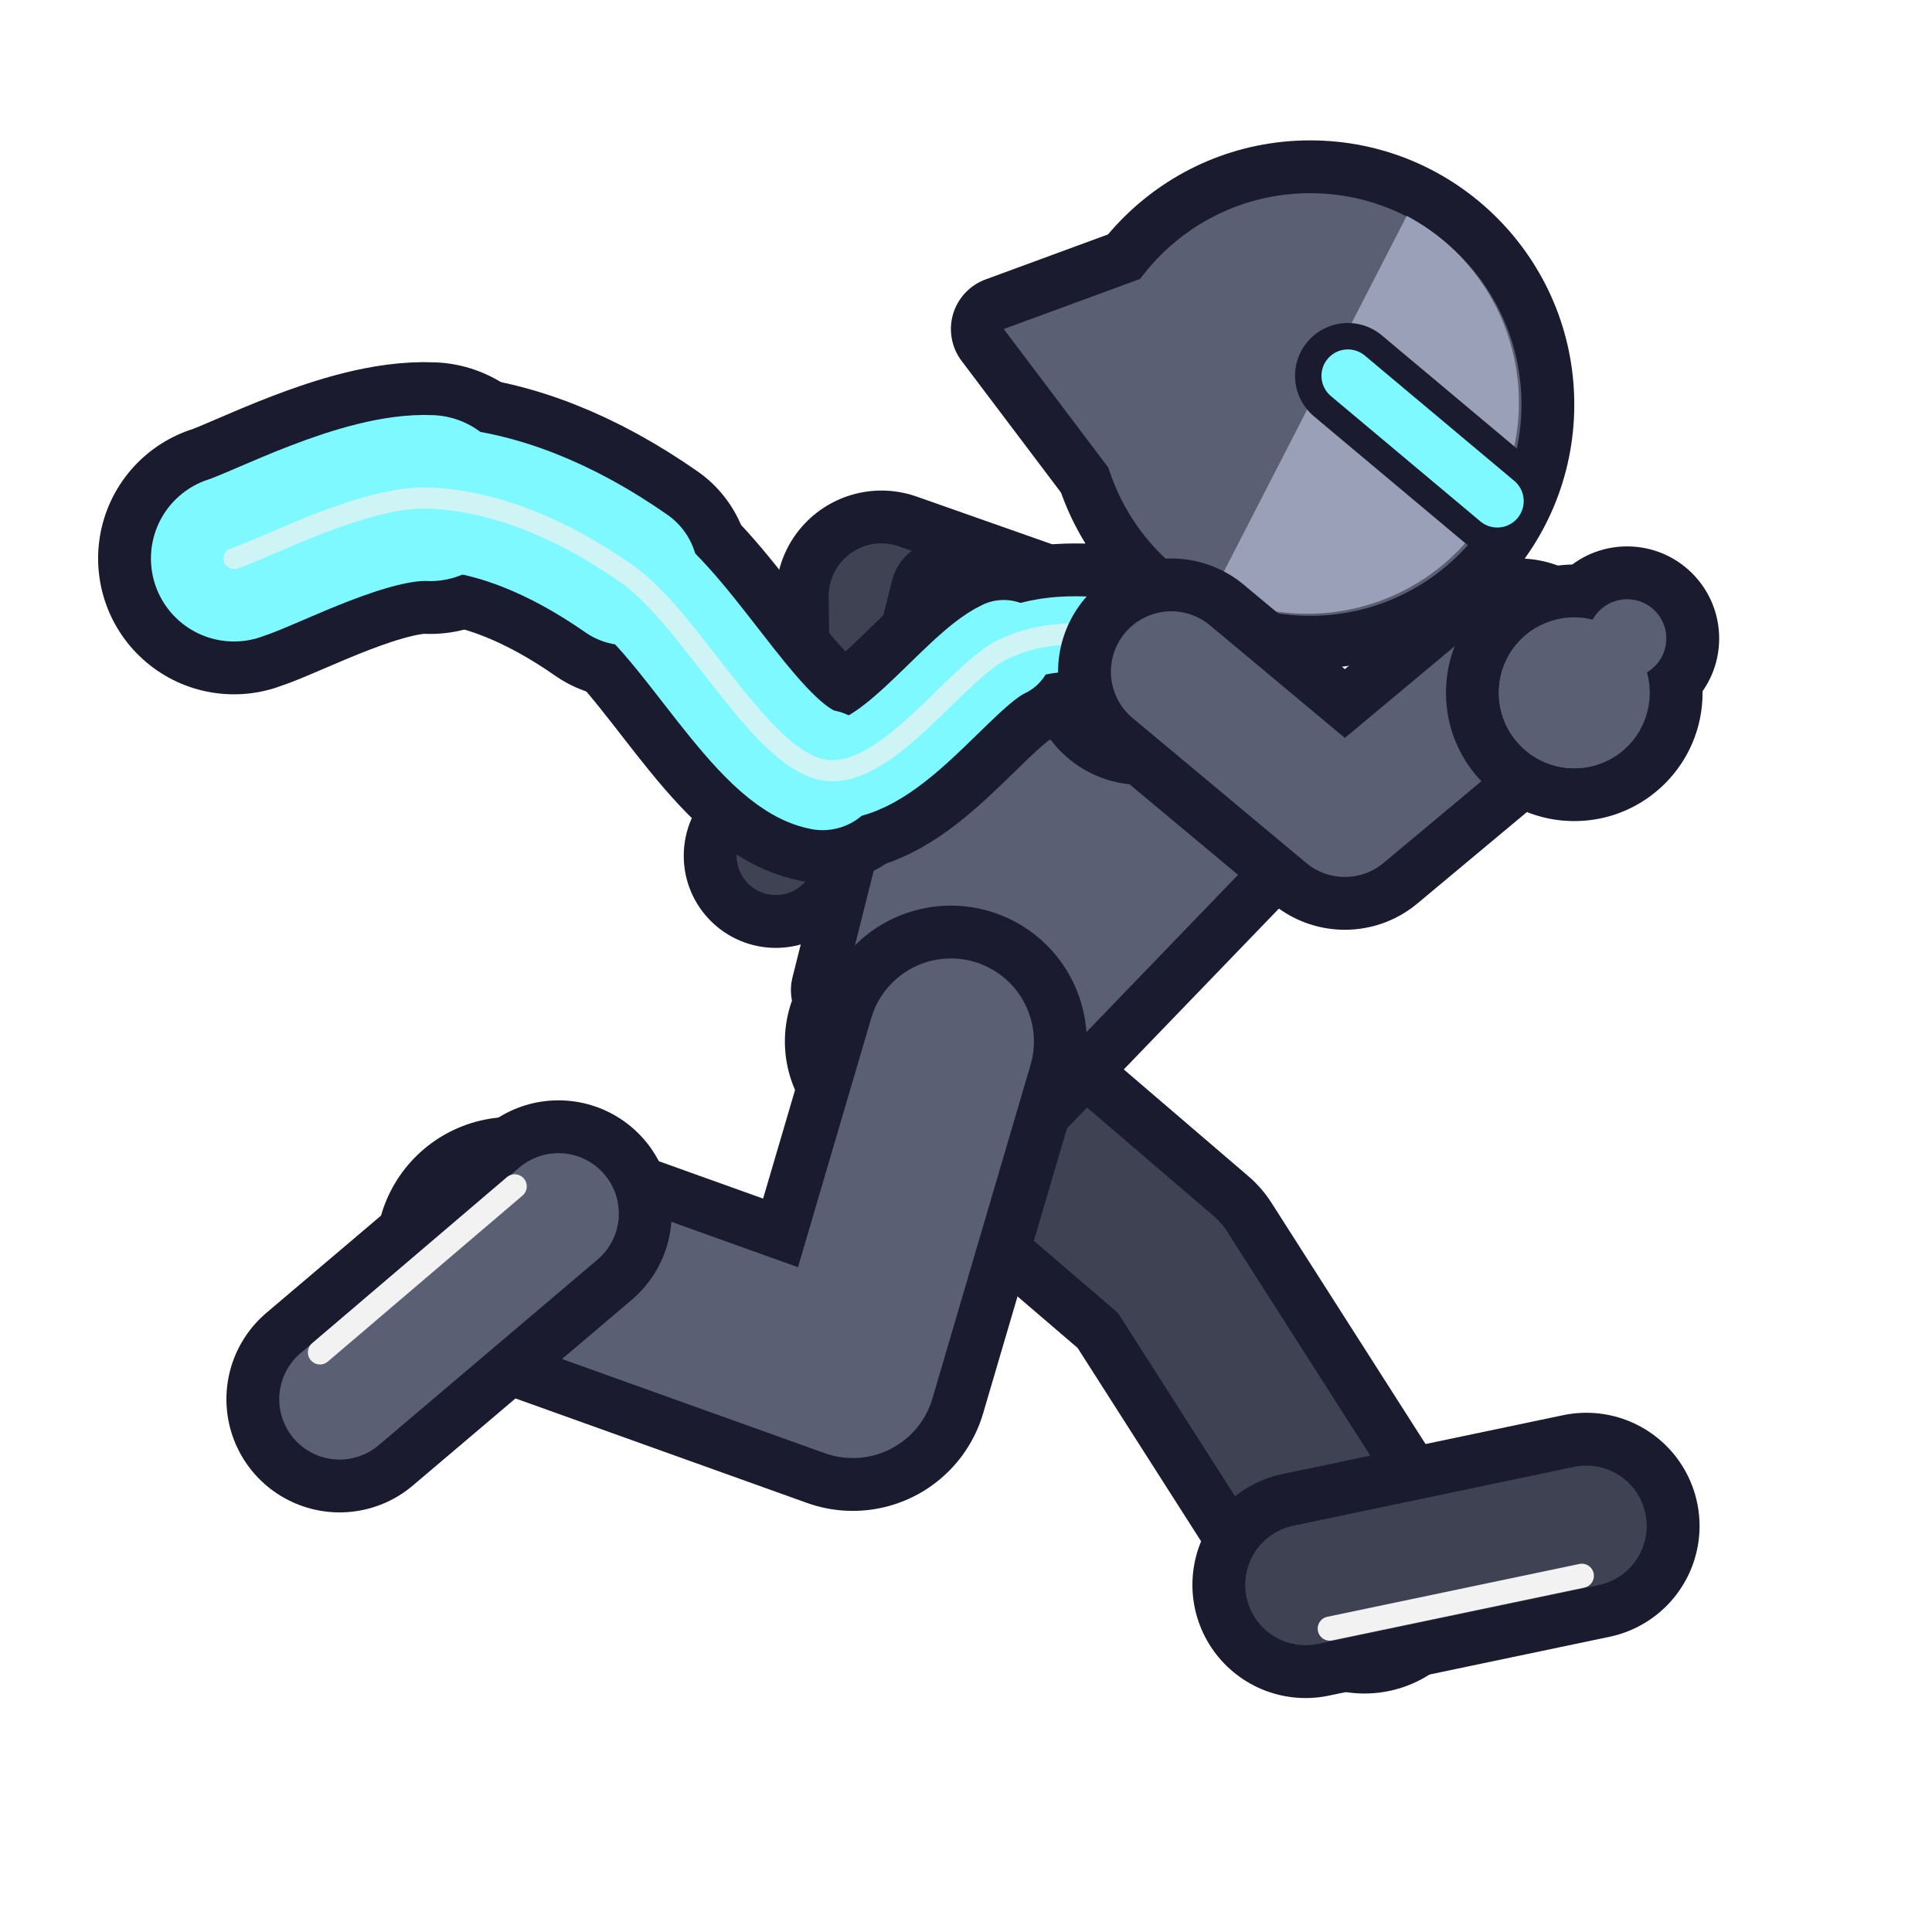
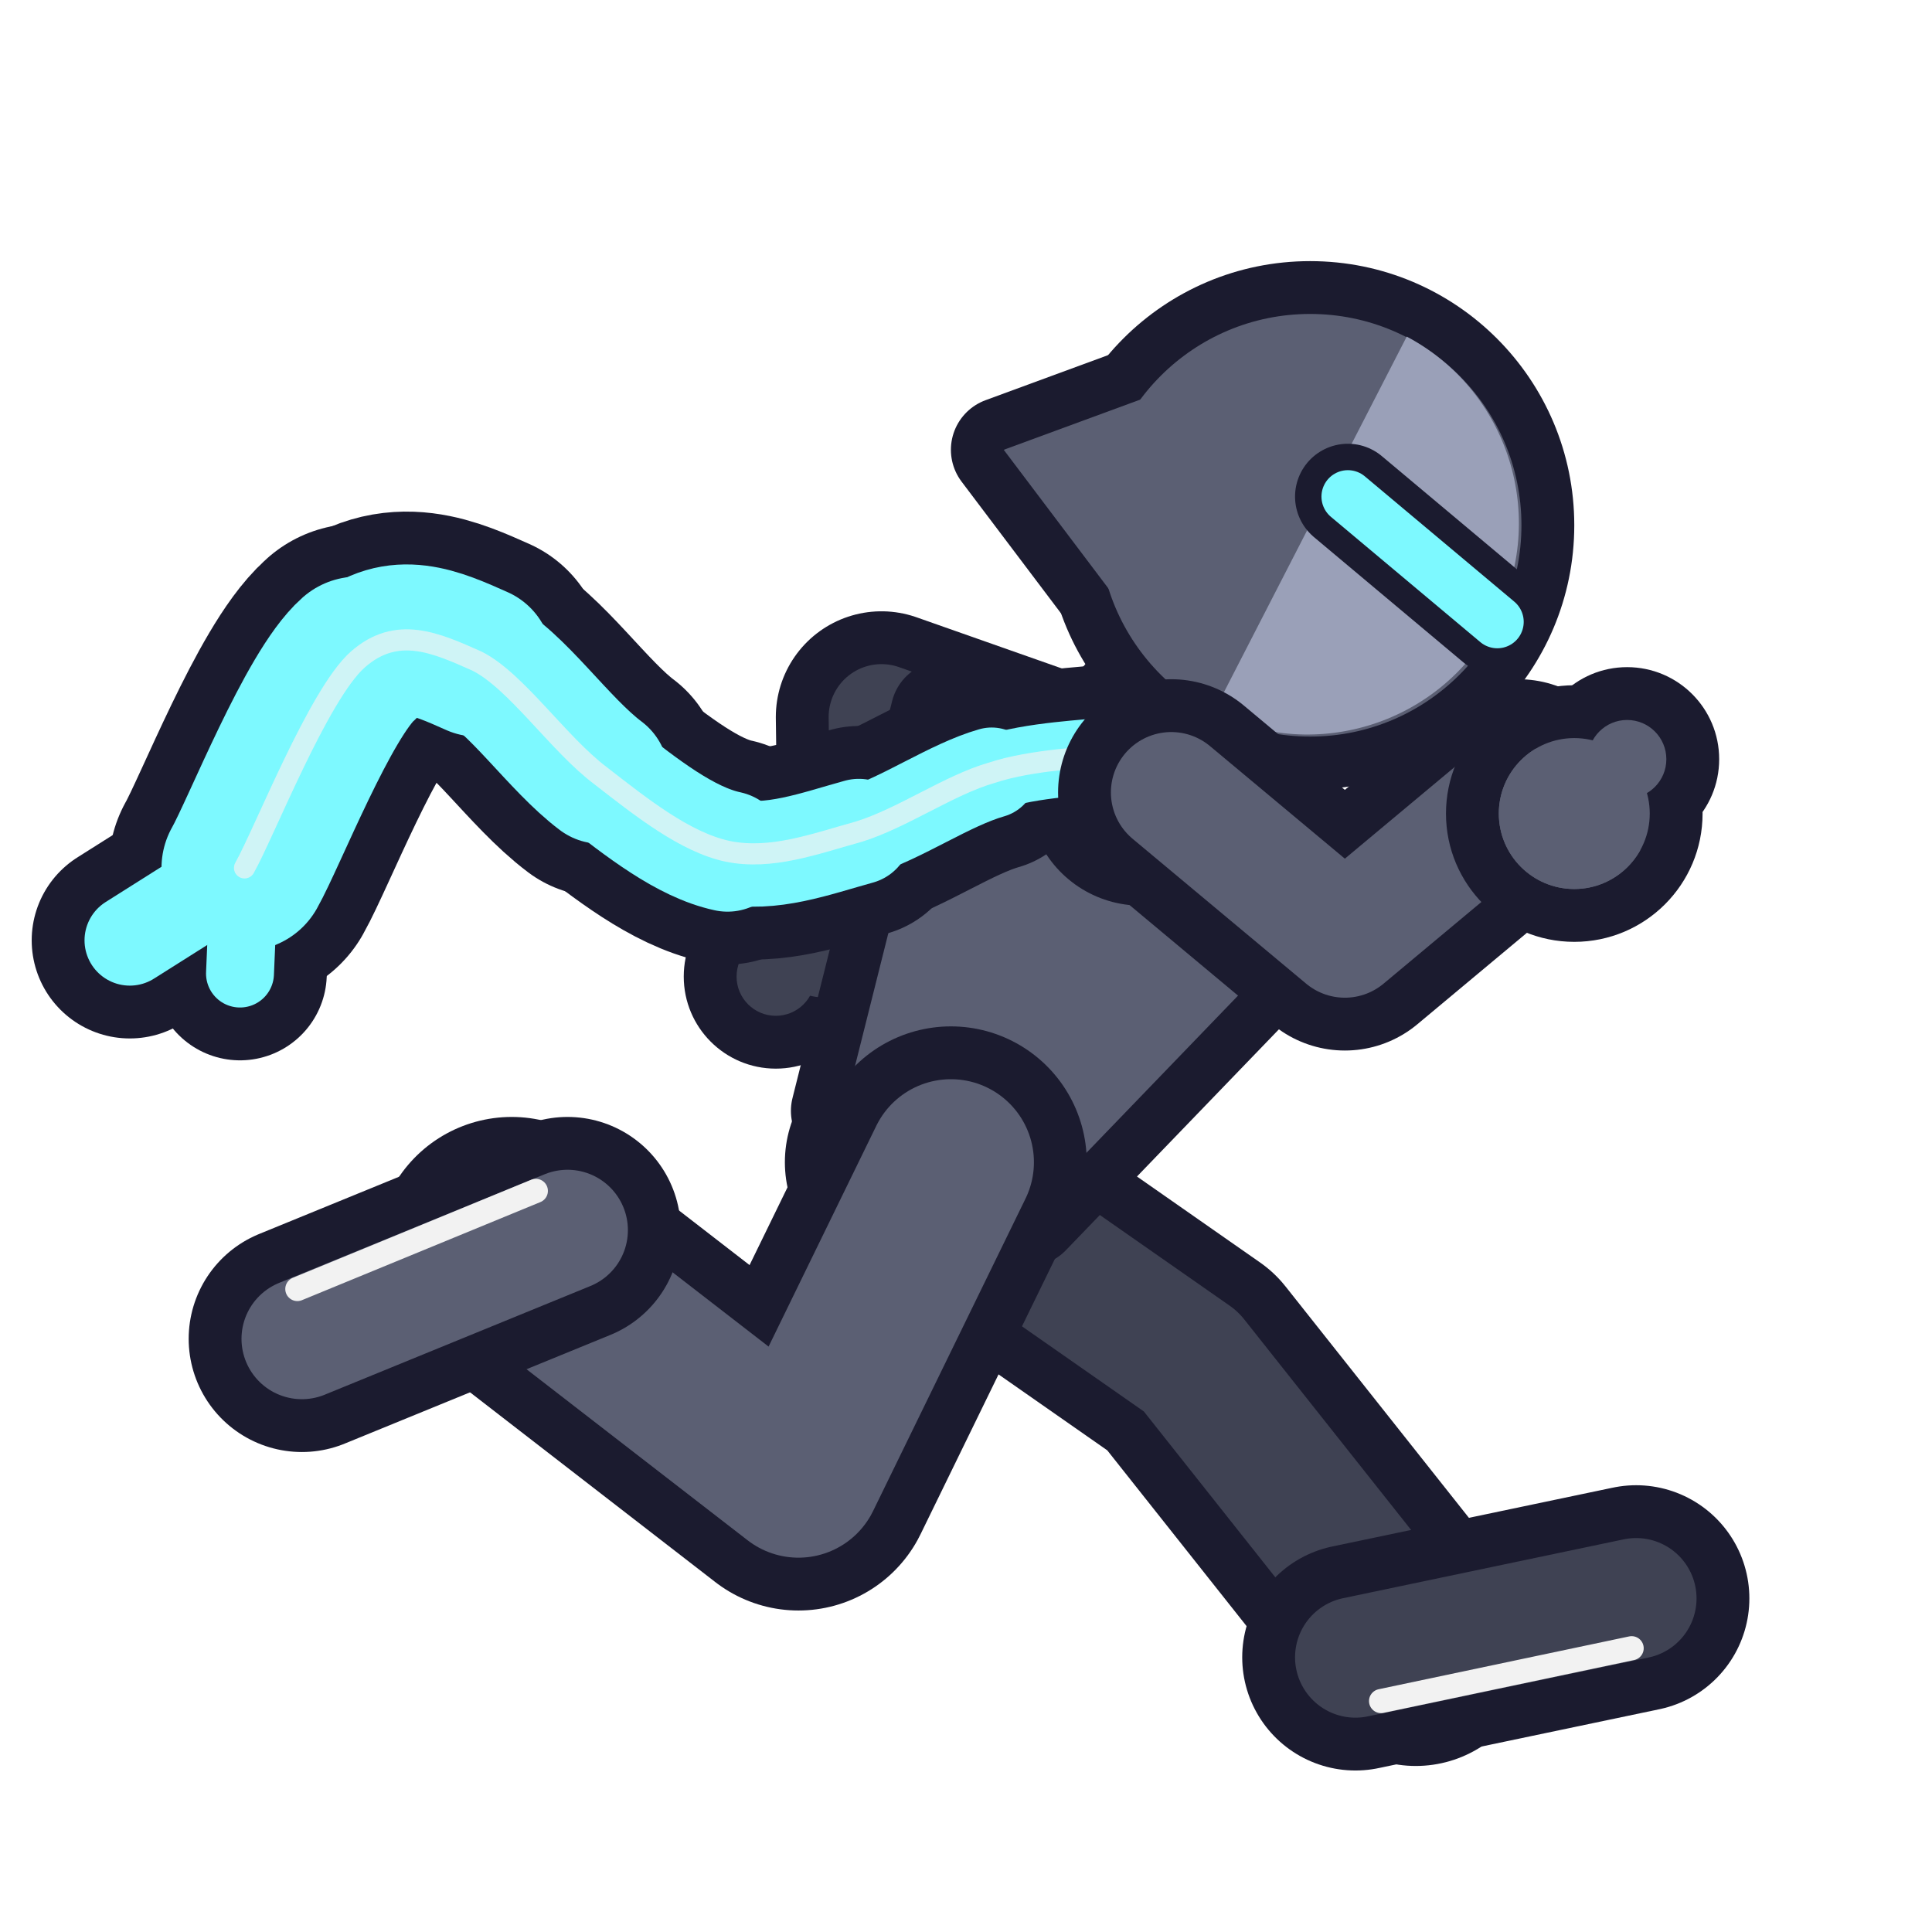
<svg xmlns="http://www.w3.org/2000/svg" viewBox="0 0 128 128" width="128" height="128" shape-rendering="geometricPrecision">
-   <polyline points="72.6,44.5 58.4,39.5 58.6,54.5" fill="none" stroke="#1b1b2f" stroke-width="14" stroke-linecap="round" stroke-linejoin="round" />
-   <polyline points="72.6,44.5 58.4,39.5 58.6,54.5" fill="none" stroke="#3f4253" stroke-width="7" stroke-linecap="round" stroke-linejoin="round" />
-   <circle cx="54.8" cy="53.1" r="8.5" fill="#1b1b2f" />
-   <circle cx="54.8" cy="53.1" r="5" fill="#3f4253" />
-   <circle cx="51.4" cy="56.7" r="6.1" fill="#1b1b2f" />
-   <circle cx="51.4" cy="56.7" r="2.6" fill="#3f4253" />
-   <circle cx="54.8" cy="53.1" r="5" fill="#3f4253" />
-   <polyline points="60,69 77.5,84 90.4,104.2" fill="none" stroke="#1b1b2f" stroke-width="16" stroke-linecap="round" stroke-linejoin="round" />
-   <polyline points="60,69 77.5,84 90.4,104.2" fill="none" stroke="#3f4253" stroke-width="9" stroke-linecap="round" stroke-linejoin="round" />
-   <polyline points="86.5,105 105.1,101.1" fill="none" stroke="#1b1b2f" stroke-width="15" stroke-linecap="round" stroke-linejoin="round" />
-   <polyline points="86.5,105 105.1,101.1" fill="none" stroke="#3f4253" stroke-width="8" stroke-linecap="round" stroke-linejoin="round" />
-   <polyline points="88.1,107.9 104.8,104.4" fill="none" stroke="#f2f2f2" stroke-width="1.6" stroke-linecap="round" />
-   <polygon points="62.5,39.3 55.9,65.6 68.1,72.4 87,52.8" fill="#5b5f73" stroke="#1b1b2f" stroke-width="7" stroke-linejoin="round" />
-   <polygon points="62.5,39.3 55.9,65.6 68.1,72.4 87,52.8" fill="#5b5f73" stroke="none" />
-   <polyline points="77.5,41 75.6,44.5" fill="none" stroke="#1b1b2f" stroke-width="15" stroke-linecap="round" stroke-linejoin="round" />
-   <polyline points="77.5,41 75.6,44.5" fill="none" stroke="#5b5f73" stroke-width="8" stroke-linecap="round" stroke-linejoin="round" />
-   <path d="M 73.5,42 C 72.3,42.2 69.7,41.5 66.5,43" fill="none" stroke="#1b1b2f" stroke-width="12" stroke-linecap="round" />
-   <path d="M 66.5,43 C 63.3,44.5 58.7,51.8 54.5,51" fill="none" stroke="#1b1b2f" stroke-width="13.5" stroke-linecap="round" />
-   <path d="M 54.5,51 C 50.3,50.2 45.8,41 41.5,38" fill="none" stroke="#1b1b2f" stroke-width="15" stroke-linecap="round" />
-   <path d="M 41.5,38 C 37.2,35 32.8,33.2 28.5,33" fill="none" stroke="#1b1b2f" stroke-width="16.5" stroke-linecap="round" />
-   <path d="M 28.5,33 C 24.2,32.8 17.7,36.3 15.5,37" fill="none" stroke="#1b1b2f" stroke-width="18" stroke-linecap="round" />
-   <path d="M 73.5,42 C 72.3,42.2 69.7,41.5 66.5,43" fill="none" stroke="#7df9ff" stroke-width="5" stroke-linecap="round" />
-   <path d="M 66.5,43 C 63.3,44.5 58.7,51.8 54.5,51" fill="none" stroke="#7df9ff" stroke-width="6.5" stroke-linecap="round" />
-   <path d="M 54.5,51 C 50.3,50.2 45.8,41 41.5,38" fill="none" stroke="#7df9ff" stroke-width="8" stroke-linecap="round" />
-   <path d="M 41.5,38 C 37.2,35 32.8,33.2 28.5,33" fill="none" stroke="#7df9ff" stroke-width="9.5" stroke-linecap="round" />
-   <path d="M 28.5,33 C 24.2,32.8 17.7,36.3 15.5,37" fill="none" stroke="#7df9ff" stroke-width="11" stroke-linecap="round" />
-   <path d="M 73.5,42 C 72.3,42.2 69.7,41.5 66.5,43 C 63.3,44.5 58.7,51.8 54.5,51 C 50.3,50.2 45.8,41 41.5,38 C 37.2,35 32.8,33.2 28.5,33 C 24.2,32.8 17.7,36.3 15.5,37" fill="none" stroke="#f2f2f2" stroke-width="1.4" stroke-linecap="round" stroke-linejoin="round" opacity="0.7" />
-   <polyline points="63,69 56.5,91.1 33.9,83" fill="none" stroke="#1b1b2f" stroke-width="18" stroke-linecap="round" stroke-linejoin="round" />
-   <polyline points="63,69 56.5,91.1 33.9,83" fill="none" stroke="#5b5f73" stroke-width="11" stroke-linecap="round" stroke-linejoin="round" />
-   <polyline points="37,80.4 22.5,92.7" fill="none" stroke="#1b1b2f" stroke-width="15" stroke-linecap="round" stroke-linejoin="round" />
-   <polyline points="37,80.4 22.5,92.7" fill="none" stroke="#5b5f73" stroke-width="8" stroke-linecap="round" stroke-linejoin="round" />
-   <polyline points="34.1,78.6 21.2,89.6" fill="none" stroke="#f2f2f2" stroke-width="1.6" stroke-linecap="round" />
-   <polygon points="88.8,13.6 66.5,21.8 78.2,37.3" fill="#5b5f73" stroke="#1b1b2f" stroke-width="7" stroke-linejoin="round" />
-   <circle cx="86.8" cy="26.8" r="17.5" fill="#1b1b2f" />
-   <polygon points="88.8,13.6 66.5,21.8 78.2,37.3" fill="#5b5f73" />
-   <circle cx="86.8" cy="26.8" r="14" fill="#5b5f73" />
-   <path d="M 93.2,14.3 A 14 14 0 0 1 80.4,39.2 Z" fill="#9aa0b8" />
-   <polyline points="89.3,24.9 99.2,33.2" fill="none" stroke="#1b1b2f" stroke-width="7" stroke-linecap="round" />
-   <polyline points="89.3,24.9 99.2,33.2" fill="none" stroke="#7df9ff" stroke-width="3.5" stroke-linecap="round" />
-   <polyline points="77.6,44.5 89.1,54.1 100.6,44.5" fill="none" stroke="#1b1b2f" stroke-width="15" stroke-linecap="round" stroke-linejoin="round" />
-   <polyline points="77.6,44.5 89.1,54.1 100.6,44.5" fill="none" stroke="#5b5f73" stroke-width="8" stroke-linecap="round" stroke-linejoin="round" />
-   <circle cx="104.3" cy="45.9" r="8.5" fill="#1b1b2f" />
-   <circle cx="104.3" cy="45.9" r="5" fill="#5b5f73" />
-   <circle cx="107.8" cy="42.3" r="6.1" fill="#1b1b2f" />
-   <circle cx="107.8" cy="42.3" r="2.6" fill="#5b5f73" />
-   <circle cx="104.3" cy="45.9" r="5" fill="#5b5f73" />
+   <polyline points="72.6,52.5 58.4,47.5 58.6,62.5" fill="none" stroke="#1b1b2f" stroke-width="14" stroke-linecap="round" stroke-linejoin="round" />
+   <polyline points="72.6,52.5 58.4,47.5 58.6,62.5" fill="none" stroke="#3f4253" stroke-width="7" stroke-linecap="round" stroke-linejoin="round" />
+   <circle cx="54.8" cy="61.1" r="8.5" fill="#1b1b2f" />
+   <circle cx="54.8" cy="61.1" r="5" fill="#3f4253" />
+   <circle cx="51.4" cy="64.7" r="6.1" fill="#1b1b2f" />
+   <circle cx="51.4" cy="64.7" r="2.6" fill="#3f4253" />
+   <circle cx="54.8" cy="61.1" r="5" fill="#3f4253" />
+   <polyline points="60,77 78.9,90.2 93.8,109" fill="none" stroke="#1b1b2f" stroke-width="16" stroke-linecap="round" stroke-linejoin="round" />
+   <polyline points="60,77 78.9,90.2 93.8,109" fill="none" stroke="#3f4253" stroke-width="9" stroke-linecap="round" stroke-linejoin="round" />
+   <polyline points="89.8,109.8 108.4,105.9" fill="none" stroke="#1b1b2f" stroke-width="15" stroke-linecap="round" stroke-linejoin="round" />
+   <polyline points="89.8,109.8 108.4,105.9" fill="none" stroke="#3f4253" stroke-width="8" stroke-linecap="round" stroke-linejoin="round" />
+   <polyline points="91.5,112.7 108.1,109.2" fill="none" stroke="#f2f2f2" stroke-width="1.6" stroke-linecap="round" />
+   <polygon points="62.5,47.3 55.9,73.6 68.1,80.4 87,60.8" fill="#5b5f73" stroke="#1b1b2f" stroke-width="7" stroke-linejoin="round" />
+   <polygon points="62.5,47.3 55.9,73.6 68.1,80.4 87,60.8" fill="#5b5f73" stroke="none" />
+   <polyline points="77.5,49 75.6,52.5" fill="none" stroke="#1b1b2f" stroke-width="15" stroke-linecap="round" stroke-linejoin="round" />
+   <polyline points="77.5,49 75.6,52.5" fill="none" stroke="#5b5f73" stroke-width="8" stroke-linecap="round" stroke-linejoin="round" />
+   <path d="M 73.5,50 C 72.2,50.2 68.4,50.3 65.7,51.2" fill="none" stroke="#1b1b2f" stroke-width="12" stroke-linecap="round" />
+   <path d="M 65.7,51.2 C 62.9,52 59.8,54.2 56.9,55.1" fill="none" stroke="#1b1b2f" stroke-width="13" stroke-linecap="round" />
+   <path d="M 56.9,55.1 C 54,55.9 51.1,57 48.2,56.4" fill="none" stroke="#1b1b2f" stroke-width="14" stroke-linecap="round" />
+   <path d="M 48.2,56.4 C 45.4,55.8 42.5,53.5 39.8,51.4" fill="none" stroke="#1b1b2f" stroke-width="15" stroke-linecap="round" />
+   <path d="M 39.8,51.4 C 37,49.3 34.2,45.1 31.6,43.8" fill="none" stroke="#1b1b2f" stroke-width="16" stroke-linecap="round" />
+   <path d="M 31.6,43.8 C 28.9,42.6 26.3,41.4 23.7,43.7" fill="none" stroke="#1b1b2f" stroke-width="17" stroke-linecap="round" />
+   <path d="M 23.7,43.7 C 21.1,46 17.5,55.2 16.2,57.5" fill="none" stroke="#1b1b2f" stroke-width="18" stroke-linecap="round" />
+   <polyline points="16.2,57.5 8.6,62.3" fill="none" stroke="#1b1b2f" stroke-width="13" stroke-linecap="round" />
+   <polyline points="16.2,57.5 15.9,64.5" fill="none" stroke="#1b1b2f" stroke-width="11.5" stroke-linecap="round" />
+   <path d="M 73.5,50 C 72.2,50.2 68.4,50.3 65.7,51.2" fill="none" stroke="#7df9ff" stroke-width="5" stroke-linecap="round" />
+   <path d="M 65.7,51.2 C 62.9,52 59.8,54.2 56.9,55.1" fill="none" stroke="#7df9ff" stroke-width="6" stroke-linecap="round" />
+   <path d="M 56.9,55.1 C 54,55.9 51.1,57 48.2,56.4" fill="none" stroke="#7df9ff" stroke-width="7" stroke-linecap="round" />
+   <path d="M 48.2,56.4 C 45.4,55.8 42.5,53.5 39.8,51.4" fill="none" stroke="#7df9ff" stroke-width="8" stroke-linecap="round" />
+   <path d="M 39.8,51.4 C 37,49.3 34.2,45.1 31.6,43.8" fill="none" stroke="#7df9ff" stroke-width="9" stroke-linecap="round" />
+   <path d="M 31.6,43.8 C 28.9,42.6 26.3,41.4 23.7,43.7" fill="none" stroke="#7df9ff" stroke-width="10" stroke-linecap="round" />
+   <path d="M 23.7,43.7 C 21.1,46 17.5,55.2 16.2,57.5" fill="none" stroke="#7df9ff" stroke-width="11" stroke-linecap="round" />
+   <polyline points="16.2,57.5 8.6,62.3" fill="none" stroke="#7df9ff" stroke-width="6" stroke-linecap="round" />
+   <polyline points="16.2,57.5 15.9,64.5" fill="none" stroke="#7df9ff" stroke-width="4.5" stroke-linecap="round" />
+   <path d="M 73.5,50 C 72.2,50.2 68.4,50.3 65.7,51.2 C 62.9,52 59.8,54.2 56.9,55.1 C 54,55.9 51.1,57 48.2,56.4 C 45.4,55.8 42.5,53.5 39.8,51.4 C 37,49.3 34.2,45.1 31.6,43.8 C 28.9,42.6 26.3,41.4 23.7,43.7 C 21.1,46 17.5,55.2 16.2,57.5" fill="none" stroke="#f2f2f2" stroke-width="1.4" stroke-linecap="round" stroke-linejoin="round" opacity="0.7" />
+   <polyline points="63,77 52.9,97.7 33.9,83" fill="none" stroke="#1b1b2f" stroke-width="18" stroke-linecap="round" stroke-linejoin="round" />
+   <polyline points="63,77 52.9,97.7 33.9,83" fill="none" stroke="#5b5f73" stroke-width="11" stroke-linecap="round" stroke-linejoin="round" />
+   <polyline points="37.6,81.5 20,88.7" fill="none" stroke="#1b1b2f" stroke-width="15" stroke-linecap="round" stroke-linejoin="round" />
+   <polyline points="37.6,81.5 20,88.7" fill="none" stroke="#5b5f73" stroke-width="8" stroke-linecap="round" stroke-linejoin="round" />
+   <polyline points="35.5,78.9 19.7,85.4" fill="none" stroke="#f2f2f2" stroke-width="1.6" stroke-linecap="round" />
+   <polygon points="88.8,21.6 66.5,29.8 78.2,45.3" fill="#5b5f73" stroke="#1b1b2f" stroke-width="7" stroke-linejoin="round" />
+   <circle cx="86.8" cy="34.8" r="17.5" fill="#1b1b2f" />
+   <polygon points="88.8,21.6 66.5,29.8 78.2,45.3" fill="#5b5f73" />
+   <circle cx="86.8" cy="34.8" r="14" fill="#5b5f73" />
+   <path d="M 93.2,22.3 A 14 14 0 0 1 80.4,47.2 Z" fill="#9aa0b8" />
+   <polyline points="89.3,32.9 99.2,41.2" fill="none" stroke="#1b1b2f" stroke-width="7" stroke-linecap="round" />
+   <polyline points="89.3,32.9 99.2,41.2" fill="none" stroke="#7df9ff" stroke-width="3.5" stroke-linecap="round" />
+   <polyline points="77.6,52.5 89.1,62.1 100.6,52.5" fill="none" stroke="#1b1b2f" stroke-width="15" stroke-linecap="round" stroke-linejoin="round" />
+   <polyline points="77.6,52.5 89.1,62.1 100.6,52.5" fill="none" stroke="#5b5f73" stroke-width="8" stroke-linecap="round" stroke-linejoin="round" />
+   <circle cx="104.3" cy="53.9" r="8.5" fill="#1b1b2f" />
+   <circle cx="104.3" cy="53.9" r="5" fill="#5b5f73" />
+   <circle cx="107.8" cy="50.3" r="6.1" fill="#1b1b2f" />
+   <circle cx="107.8" cy="50.3" r="2.6" fill="#5b5f73" />
+   <circle cx="104.3" cy="53.9" r="5" fill="#5b5f73" />
</svg>
